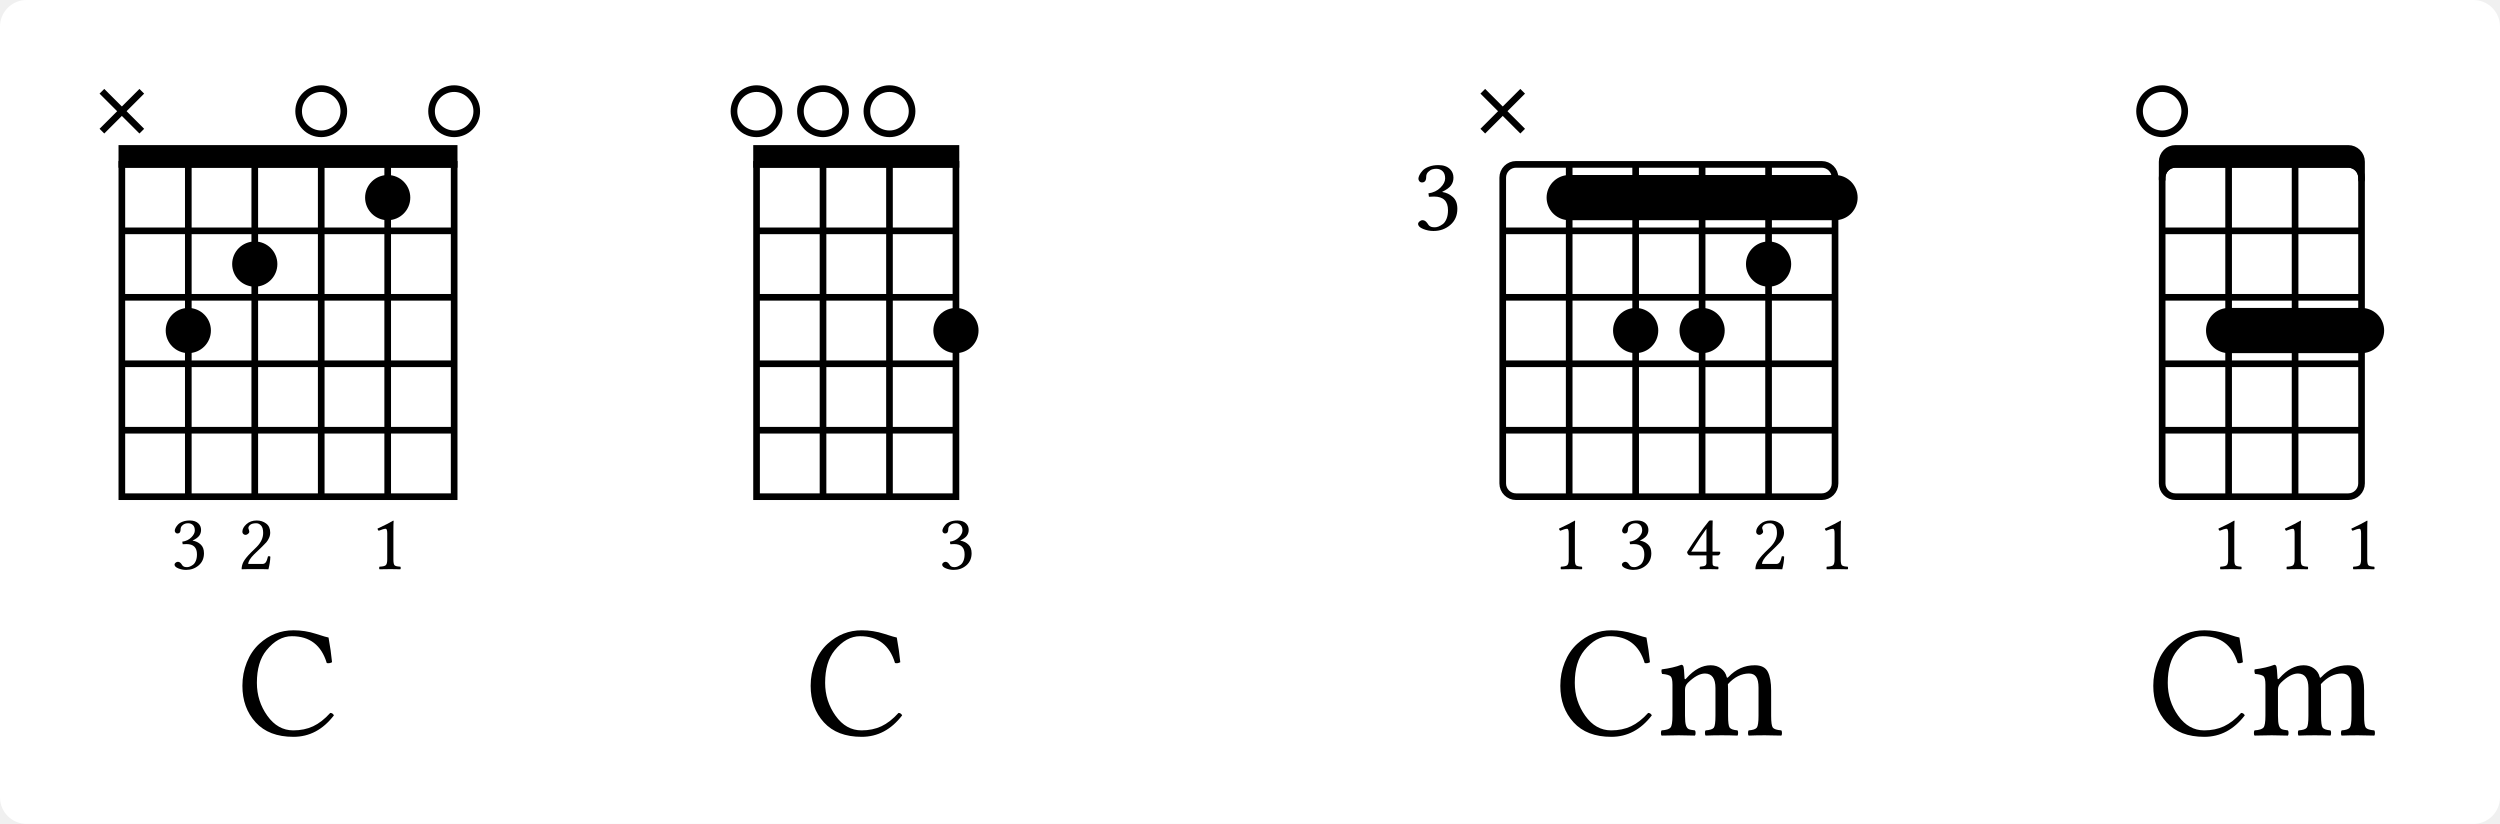
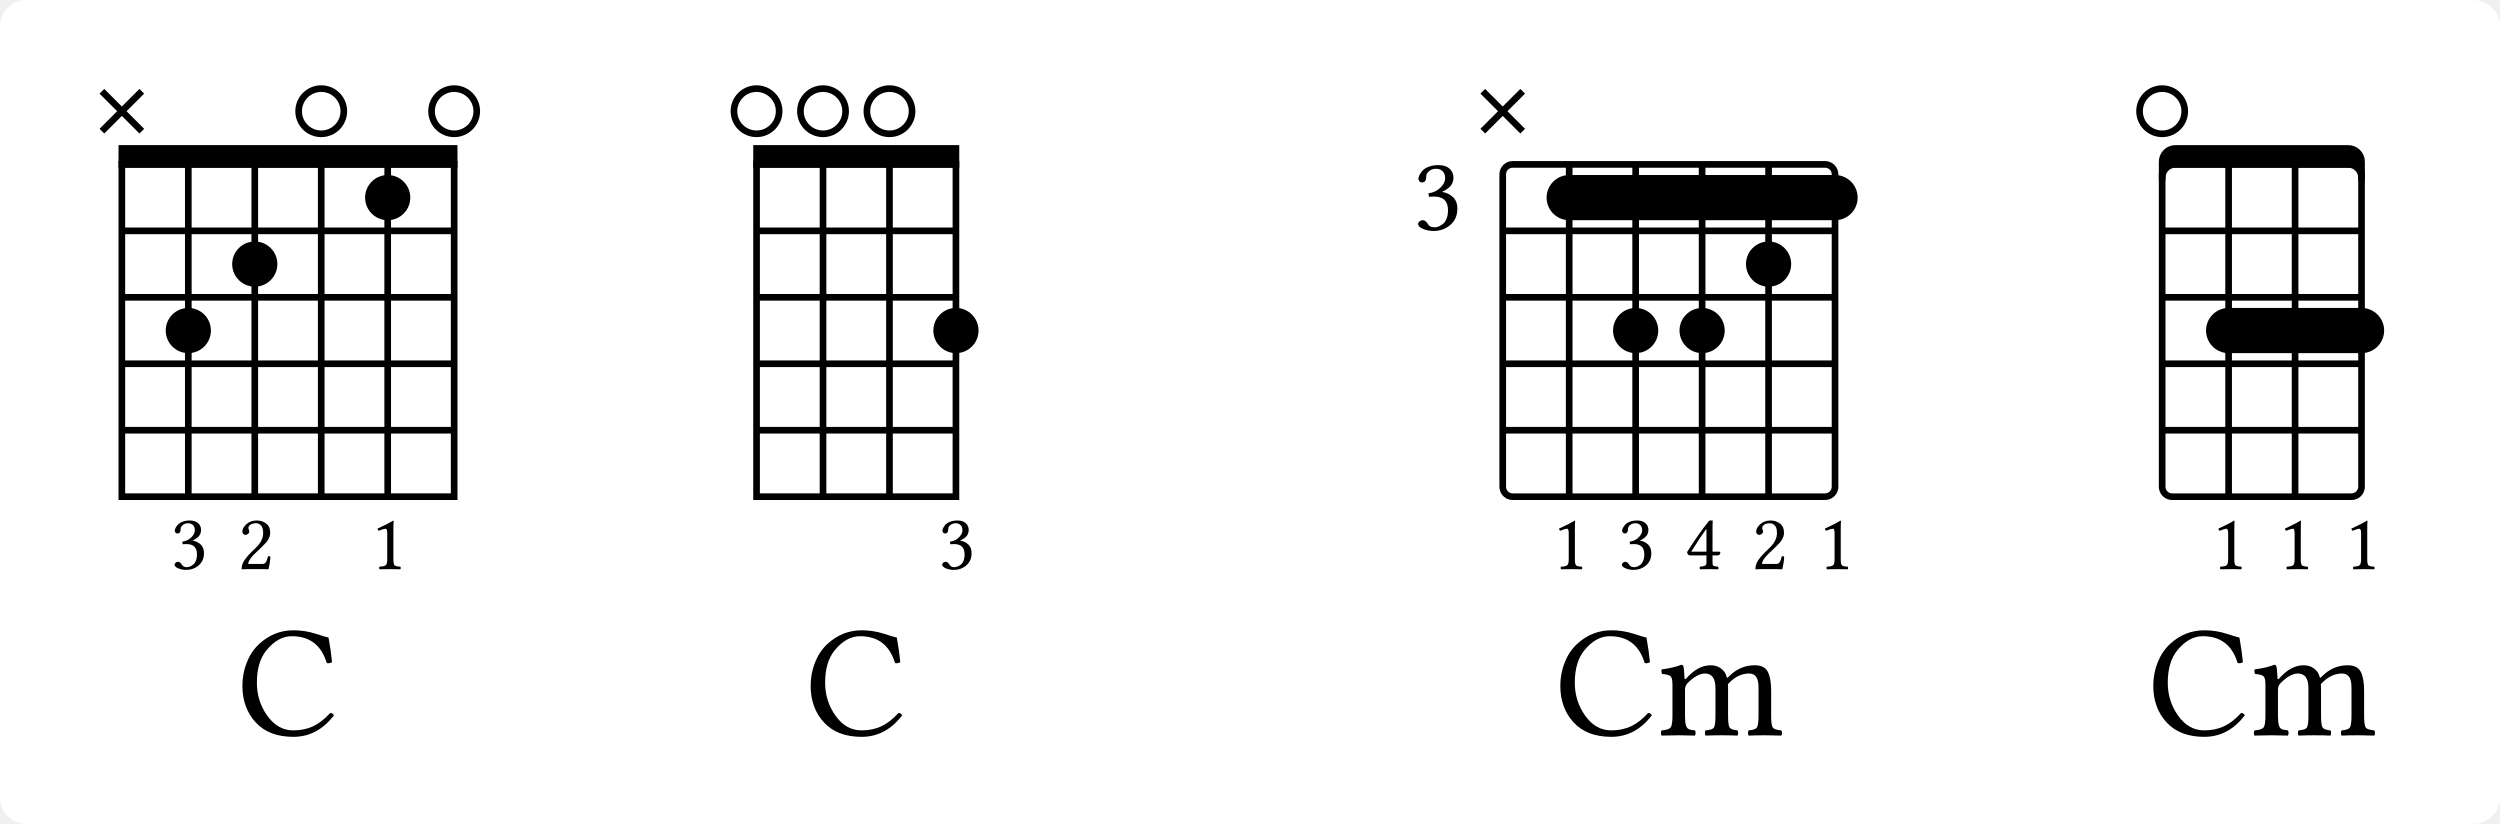
<svg xmlns="http://www.w3.org/2000/svg" xmlns:xlink="http://www.w3.org/1999/xlink" class="typst-doc" viewBox="0 0 282.117 92.974" width="282.117" height="92.974">
  <g>
    <g transform="translate(-0 -0)">
-       <path class="typst-shape" fill="#ffffff" d="M 0.879 0.879 C 1.441 0.316 2.204 0 3 0 L 279.117 0 C 280.774 0 282.117 1.343 282.117 3 L 282.117 89.974 C 282.117 91.631 280.774 92.974 279.117 92.974 L 3 92.974 C 1.343 92.974 0 91.631 0 89.974 L 0 3 C 0 2.204 0.316 1.441 0.879 0.879 Z " />
-     </g>
-     <g transform="translate(13.75 16.75)">
-       <path class="typst-shape" fill="#000000" stroke="#000000" stroke-width="0.75" stroke-linecap="butt" stroke-linejoin="miter" stroke-miterlimit="4" d="M 0 0 L 0 1.8 L 37.5 1.8 L 37.5 0 Z " />
-     </g>
-     <g transform="translate(13.75 18.55)">
-       <path class="typst-shape" fill="none" stroke="#000000" stroke-width="0.75" stroke-linecap="butt" stroke-linejoin="miter" stroke-miterlimit="4" d="M 0 0 L 0 37.5 L 37.5 37.5 L 37.5 0 Z " />
-     </g>
-     <g transform="translate(21.25 18.55)">
-       <path class="typst-shape" fill="none" stroke="#000000" stroke-width="0.75" stroke-linecap="butt" stroke-linejoin="miter" stroke-miterlimit="4" d="M 0 0 L 0 37.5 " />
-     </g>
-     <g transform="translate(28.75 18.55)">
-       <path class="typst-shape" fill="none" stroke="#000000" stroke-width="0.75" stroke-linecap="butt" stroke-linejoin="miter" stroke-miterlimit="4" d="M 0 0 L 0 37.5 " />
-     </g>
-     <g transform="translate(36.25 18.55)">
-       <path class="typst-shape" fill="none" stroke="#000000" stroke-width="0.75" stroke-linecap="butt" stroke-linejoin="miter" stroke-miterlimit="4" d="M 0 0 L 0 37.5 " />
-     </g>
-     <g transform="translate(43.75 18.55)">
-       <path class="typst-shape" fill="none" stroke="#000000" stroke-width="0.75" stroke-linecap="butt" stroke-linejoin="miter" stroke-miterlimit="4" d="M 0 0 L 0 37.5 " />
-     </g>
-     <g transform="translate(13.75 26.05)">
-       <path class="typst-shape" fill="none" stroke="#000000" stroke-width="0.75" stroke-linecap="butt" stroke-linejoin="miter" stroke-miterlimit="4" d="M 0 0 L 37.5 0 " />
-     </g>
-     <g transform="translate(13.75 33.55)">
-       <path class="typst-shape" fill="none" stroke="#000000" stroke-width="0.75" stroke-linecap="butt" stroke-linejoin="miter" stroke-miterlimit="4" d="M 0 0 L 37.5 0 " />
-     </g>
-     <g transform="translate(13.75 41.05)">
-       <path class="typst-shape" fill="none" stroke="#000000" stroke-width="0.75" stroke-linecap="butt" stroke-linejoin="miter" stroke-miterlimit="4" d="M 0 0 L 37.5 0 " />
-     </g>
-     <g transform="translate(13.75 48.55)">
-       <path class="typst-shape" fill="none" stroke="#000000" stroke-width="0.75" stroke-linecap="butt" stroke-linejoin="miter" stroke-miterlimit="4" d="M 0 0 L 37.5 0 " />
-     </g>
-     <g transform="translate(11.5 14.8)">
-       <path class="typst-shape" fill="none" stroke="#000000" stroke-width="0.75" stroke-linecap="butt" stroke-linejoin="miter" stroke-miterlimit="4" d="M 0 0 L 4.5 -4.5 " />
-     </g>
-     <g transform="translate(11.5 10.3)">
-       <path class="typst-shape" fill="none" stroke="#000000" stroke-width="0.75" stroke-linecap="butt" stroke-linejoin="miter" stroke-miterlimit="4" d="M 0 0 L 4.5 4.5 " />
-     </g>
-     <g transform="translate(18.7 34.75)">
-       <path class="typst-shape" fill="#000000" d="M 0 2.55 C 0 1.143 1.143 0 2.55 0 C 3.957 0 5.1 1.143 5.1 2.55 C 5.1 3.957 3.957 5.1 2.55 5.1 C 1.143 5.1 0 3.957 0 2.55 " />
-     </g>
-     <g transform="translate(26.2 27.25)">
-       <path class="typst-shape" fill="#000000" d="M 0 2.55 C 0 1.143 1.143 0 2.55 0 C 3.957 0 5.1 1.143 5.1 2.55 C 5.1 3.957 3.957 5.1 2.55 5.1 C 1.143 5.1 0 3.957 0 2.55 " />
-     </g>
-     <g transform="translate(33.7 10)">
-       <path class="typst-shape" fill="none" stroke="#000000" stroke-width="0.75" stroke-linecap="butt" stroke-linejoin="miter" stroke-miterlimit="4" d="M 0 2.55 C 0 1.143 1.143 0 2.55 0 C 3.957 0 5.1 1.143 5.1 2.55 C 5.1 3.957 3.957 5.1 2.55 5.1 C 1.143 5.1 0 3.957 0 2.55 " />
-     </g>
-     <g transform="translate(41.2 19.75)">
-       <path class="typst-shape" fill="#000000" d="M 0 2.55 C 0 1.143 1.143 0 2.55 0 C 3.957 0 5.1 1.143 5.1 2.55 C 5.1 3.957 3.957 5.1 2.55 5.1 C 1.143 5.1 0 3.957 0 2.55 " />
-     </g>
-     <g transform="translate(48.7 10)">
-       <path class="typst-shape" fill="none" stroke="#000000" stroke-width="0.75" stroke-linecap="butt" stroke-linejoin="miter" stroke-miterlimit="4" d="M 0 2.55 C 0 1.143 1.143 0 2.55 0 C 3.957 0 5.1 1.143 5.1 2.55 C 5.1 3.957 3.957 5.1 2.55 5.1 C 1.143 5.1 0 3.957 0 2.55 " />
-     </g>
-     <g transform="translate(19.3 64.22383)">
-       <g class="typst-text" transform="scale(0.004394531 -0.004394531)">
-         <use xlink:href="#g0" x="0" fill="#000000" />
+       <path class="typst-shape" fill="#ffffff" d="M 0 3 C 0 1.343 1.343 0 3 0 L 279.117 0 C 280.774 0 282.117 1.343 282.117 3 L 282.117 89.974 C 282.117 91.631 280.774 92.974 279.117 92.974 L 3 92.974 C 1.343 92.974 0 91.631 0 89.974 Z " />
+     </g>
+     <g transform="translate(10 10)">
+       <g class="typst-group">
+         <g>
+           <g transform="translate(3.75 6.75)">
+             <path class="typst-shape" fill="#000000" stroke="#000000" stroke-width="0.75" stroke-linecap="butt" stroke-linejoin="miter" stroke-miterlimit="4" d="M 0 0 L 0 1.8 L 37.5 1.8 L 37.5 0 Z " />
+           </g>
+           <g transform="translate(3.75 8.55)">
+             <path class="typst-shape" fill="none" stroke="#000000" stroke-width="0.75" stroke-linecap="butt" stroke-linejoin="miter" stroke-miterlimit="4" d="M 0 0 L 0 37.5 L 37.5 37.5 L 37.5 0 Z " />
+           </g>
+           <g transform="translate(11.25 8.55)">
+             <path class="typst-shape" fill="none" stroke="#000000" stroke-width="0.75" stroke-linecap="butt" stroke-linejoin="miter" stroke-miterlimit="4" d="M 0 0 L 0 37.5 " />
+           </g>
+           <g transform="translate(18.75 8.55)">
+             <path class="typst-shape" fill="none" stroke="#000000" stroke-width="0.75" stroke-linecap="butt" stroke-linejoin="miter" stroke-miterlimit="4" d="M 0 0 L 0 37.5 " />
+           </g>
+           <g transform="translate(26.25 8.55)">
+             <path class="typst-shape" fill="none" stroke="#000000" stroke-width="0.75" stroke-linecap="butt" stroke-linejoin="miter" stroke-miterlimit="4" d="M 0 0 L 0 37.5 " />
+           </g>
+           <g transform="translate(33.75 8.55)">
+             <path class="typst-shape" fill="none" stroke="#000000" stroke-width="0.75" stroke-linecap="butt" stroke-linejoin="miter" stroke-miterlimit="4" d="M 0 0 L 0 37.5 " />
+           </g>
+           <g transform="translate(3.75 16.05)">
+             <path class="typst-shape" fill="none" stroke="#000000" stroke-width="0.75" stroke-linecap="butt" stroke-linejoin="miter" stroke-miterlimit="4" d="M 0 0 L 37.5 0 " />
+           </g>
+           <g transform="translate(3.75 23.55)">
+             <path class="typst-shape" fill="none" stroke="#000000" stroke-width="0.75" stroke-linecap="butt" stroke-linejoin="miter" stroke-miterlimit="4" d="M 0 0 L 37.5 0 " />
+           </g>
+           <g transform="translate(3.75 31.05)">
+             <path class="typst-shape" fill="none" stroke="#000000" stroke-width="0.75" stroke-linecap="butt" stroke-linejoin="miter" stroke-miterlimit="4" d="M 0 0 L 37.5 0 " />
+           </g>
+           <g transform="translate(3.75 38.55)">
+             <path class="typst-shape" fill="none" stroke="#000000" stroke-width="0.75" stroke-linecap="butt" stroke-linejoin="miter" stroke-miterlimit="4" d="M 0 0 L 37.5 0 " />
+           </g>
+           <g transform="translate(1.5 4.8)">
+             <path class="typst-shape" fill="none" stroke="#000000" stroke-width="0.75" stroke-linecap="butt" stroke-linejoin="miter" stroke-miterlimit="4" d="M 0 0 L 4.5 -4.5 " />
+           </g>
+           <g transform="translate(1.5 0.3)">
+             <path class="typst-shape" fill="none" stroke="#000000" stroke-width="0.75" stroke-linecap="butt" stroke-linejoin="miter" stroke-miterlimit="4" d="M 0 0 L 4.5 4.5 " />
+           </g>
+           <g transform="translate(8.7 24.75)">
+             <path class="typst-shape" fill="#000000" d="M 0 2.55 C 0 1.143 1.143 0 2.55 0 C 3.957 0 5.1 1.143 5.1 2.55 C 5.1 3.957 3.957 5.1 2.55 5.1 C 1.143 5.1 0 3.957 0 2.55 " />
+           </g>
+           <g transform="translate(16.2 17.25)">
+             <path class="typst-shape" fill="#000000" d="M 0 2.55 C 0 1.143 1.143 0 2.55 0 C 3.957 0 5.1 1.143 5.1 2.55 C 5.1 3.957 3.957 5.1 2.55 5.1 C 1.143 5.1 0 3.957 0 2.55 " />
+           </g>
+           <g transform="translate(23.7 -0.000000000000003552714)">
+             <path class="typst-shape" fill="none" stroke="#000000" stroke-width="0.75" stroke-linecap="butt" stroke-linejoin="miter" stroke-miterlimit="4" d="M 0 2.55 C 0 1.143 1.143 0 2.55 0 C 3.957 0 5.1 1.143 5.1 2.55 C 5.1 3.957 3.957 5.1 2.55 5.1 C 1.143 5.1 0 3.957 0 2.55 " />
+           </g>
+           <g transform="translate(31.2 9.75)">
+             <path class="typst-shape" fill="#000000" d="M 0 2.55 C 0 1.143 1.143 0 2.55 0 C 3.957 0 5.1 1.143 5.1 2.55 C 5.1 3.957 3.957 5.1 2.55 5.1 C 1.143 5.1 0 3.957 0 2.55 " />
+           </g>
+           <g transform="translate(38.7 -0.000000000000003552714)">
+             <path class="typst-shape" fill="none" stroke="#000000" stroke-width="0.75" stroke-linecap="butt" stroke-linejoin="miter" stroke-miterlimit="4" d="M 0 2.55 C 0 1.143 1.143 0 2.55 0 C 3.957 0 5.1 1.143 5.1 2.55 C 5.1 3.957 3.957 5.1 2.55 5.1 C 1.143 5.1 0 3.957 0 2.55 " />
+           </g>
+           <g transform="translate(9.3 54.22383)">
+             <g class="typst-text" transform="scale(1, -1)">
+               <use xlink:href="#g8B2ECA6433EA942D4BE4DDFAFE4035F5" x="0" fill="#000000" />
+             </g>
+           </g>
+           <g transform="translate(16.8 54.22383)">
+             <g class="typst-text" transform="scale(1, -1)">
+               <use xlink:href="#g78C88FB31F20B7FF84D100A0169FA7EC" x="0" fill="#000000" />
+             </g>
+           </g>
+           <g transform="translate(31.8 54.22383)">
+             <g class="typst-text" transform="scale(1, -1)">
+               <use xlink:href="#g6B99A8F4721E5A293733947E836069F3" x="0" fill="#000000" />
+             </g>
+           </g>
+           <g transform="translate(16.68604 72.97383)">
+             <g class="typst-text" transform="scale(1, -1)">
+               <use xlink:href="#g62D70CD3758C87B54475DA26CA6DDADB" x="0" fill="#000000" />
+             </g>
+           </g>
+         </g>
      </g>
    </g>
-     <g transform="translate(26.8 64.22383)">
-       <g class="typst-text" transform="scale(0.004394531 -0.004394531)">
-         <use xlink:href="#g1" x="0" fill="#000000" />
-       </g>
-     </g>
-     <g transform="translate(41.8 64.22383)">
-       <g class="typst-text" transform="scale(0.004394531 -0.004394531)">
-         <use xlink:href="#g2" x="0" fill="#000000" />
-       </g>
-     </g>
-     <g transform="translate(26.68604 82.97383)">
-       <g class="typst-text" transform="scale(0.008789062 -0.008789062)">
-         <use xlink:href="#g3" x="0" fill="#000000" />
-       </g>
-     </g>
    <g transform="translate(56.875 82.97383)">
-       <g class="typst-text" transform="scale(0.005371094 -0.005371094)" />
+       <g class="typst-text" transform="scale(1, -1)" />
    </g>
    <g transform="translate(81.625 10)">
      <g class="typst-group">
        <g>
          <g transform="translate(3.75 6.75)">
            <path class="typst-shape" fill="#000000" stroke="#000000" stroke-width="0.75" stroke-linecap="butt" stroke-linejoin="miter" stroke-miterlimit="4" d="M 0 0 L 0 1.8 L 22.5 1.8 L 22.5 0 Z " />
          </g>
          <g transform="translate(3.75 8.55)">
            <path class="typst-shape" fill="none" stroke="#000000" stroke-width="0.75" stroke-linecap="butt" stroke-linejoin="miter" stroke-miterlimit="4" d="M 0 0 L 0 37.5 L 22.5 37.5 L 22.5 0 Z " />
          </g>
          <g transform="translate(11.25 8.55)">
            <path class="typst-shape" fill="none" stroke="#000000" stroke-width="0.75" stroke-linecap="butt" stroke-linejoin="miter" stroke-miterlimit="4" d="M 0 0 L 0 37.5 " />
          </g>
          <g transform="translate(18.75 8.55)">
            <path class="typst-shape" fill="none" stroke="#000000" stroke-width="0.75" stroke-linecap="butt" stroke-linejoin="miter" stroke-miterlimit="4" d="M 0 0 L 0 37.5 " />
          </g>
          <g transform="translate(3.75 16.05)">
            <path class="typst-shape" fill="none" stroke="#000000" stroke-width="0.75" stroke-linecap="butt" stroke-linejoin="miter" stroke-miterlimit="4" d="M 0 0 L 22.5 0 " />
          </g>
          <g transform="translate(3.75 23.55)">
            <path class="typst-shape" fill="none" stroke="#000000" stroke-width="0.75" stroke-linecap="butt" stroke-linejoin="miter" stroke-miterlimit="4" d="M 0 0 L 22.5 0 " />
          </g>
          <g transform="translate(3.75 31.05)">
            <path class="typst-shape" fill="none" stroke="#000000" stroke-width="0.75" stroke-linecap="butt" stroke-linejoin="miter" stroke-miterlimit="4" d="M 0 0 L 22.5 0 " />
          </g>
          <g transform="translate(3.75 38.55)">
            <path class="typst-shape" fill="none" stroke="#000000" stroke-width="0.75" stroke-linecap="butt" stroke-linejoin="miter" stroke-miterlimit="4" d="M 0 0 L 22.5 0 " />
          </g>
          <g transform="translate(1.2 -0.000000000000003552714)">
            <path class="typst-shape" fill="none" stroke="#000000" stroke-width="0.75" stroke-linecap="butt" stroke-linejoin="miter" stroke-miterlimit="4" d="M 0 2.55 C 0 1.143 1.143 0 2.55 0 C 3.957 0 5.1 1.143 5.1 2.55 C 5.1 3.957 3.957 5.1 2.55 5.1 C 1.143 5.1 0 3.957 0 2.55 " />
          </g>
          <g transform="translate(8.7 -0.000000000000003552714)">
            <path class="typst-shape" fill="none" stroke="#000000" stroke-width="0.75" stroke-linecap="butt" stroke-linejoin="miter" stroke-miterlimit="4" d="M 0 2.55 C 0 1.143 1.143 0 2.55 0 C 3.957 0 5.1 1.143 5.1 2.55 C 5.1 3.957 3.957 5.1 2.55 5.1 C 1.143 5.1 0 3.957 0 2.55 " />
          </g>
          <g transform="translate(16.2 -0.000000000000003552714)">
            <path class="typst-shape" fill="none" stroke="#000000" stroke-width="0.75" stroke-linecap="butt" stroke-linejoin="miter" stroke-miterlimit="4" d="M 0 2.55 C 0 1.143 1.143 0 2.55 0 C 3.957 0 5.1 1.143 5.1 2.55 C 5.1 3.957 3.957 5.1 2.55 5.1 C 1.143 5.1 0 3.957 0 2.55 " />
          </g>
          <g transform="translate(23.7 24.75)">
            <path class="typst-shape" fill="#000000" d="M 0 2.55 C 0 1.143 1.143 0 2.55 0 C 3.957 0 5.1 1.143 5.1 2.55 C 5.1 3.957 3.957 5.1 2.55 5.1 C 1.143 5.1 0 3.957 0 2.55 " />
          </g>
          <g transform="translate(24.3 54.22383)">
-             <g class="typst-text" transform="scale(0.004394531 -0.004394531)">
-               <use xlink:href="#g0" x="0" fill="#000000" />
+             <g class="typst-text" transform="scale(1, -1)">
+               <use xlink:href="#g8B2ECA6433EA942D4BE4DDFAFE4035F5" x="0" fill="#000000" />
            </g>
          </g>
          <g transform="translate(9.186035 72.97383)">
-             <g class="typst-text" transform="scale(0.008789062 -0.008789062)">
-               <use xlink:href="#g3" x="0" fill="#000000" />
+             <g class="typst-text" transform="scale(1, -1)">
+               <use xlink:href="#g62D70CD3758C87B54475DA26CA6DDADB" x="0" fill="#000000" />
            </g>
          </g>
        </g>
      </g>
    </g>
    <g transform="translate(113.5 82.97383)">
-       <g class="typst-text" transform="scale(0.005371094 -0.005371094)" />
+       <g class="typst-text" transform="scale(1, -1)" />
    </g>
    <g transform="translate(160.25 10)">
      <g class="typst-group">
        <g>
          <g transform="translate(9.328125 8.55)">
-             <path class="typst-shape" fill="none" stroke="#000000" stroke-width="0.75" stroke-linecap="butt" stroke-linejoin="miter" stroke-miterlimit="4" d="M 0.439 0.439 C 0.721 0.158 1.102 0 1.5 0 L 36 0 C 36.828 0 37.5 0.672 37.5 1.5 L 37.5 36 C 37.5 36.828 36.828 37.5 36 37.5 L 1.5 37.5 C 0.672 37.5 0 36.828 0 36 L 0 1.5 C 0 1.102 0.158 0.721 0.439 0.439 Z " />
+             <path class="typst-shape" fill="none" stroke="#000000" stroke-width="0.75" stroke-linecap="butt" stroke-linejoin="miter" stroke-miterlimit="4" d="M 1.125 0 L 36.375 0 C 36.996 0 37.5 0.504 37.5 1.125 L 37.5 36.375 C 37.5 36.996 36.996 37.5 36.375 37.5 L 1.125 37.5 C 0.504 37.5 0 36.996 0 36.375 L 0 1.125 C 0 0.504 0.504 0 1.125 0 " />
          </g>
          <g transform="translate(16.82812 8.55)">
            <path class="typst-shape" fill="none" stroke="#000000" stroke-width="0.75" stroke-linecap="butt" stroke-linejoin="miter" stroke-miterlimit="4" d="M 0 0 L 0 37.5 " />
          </g>
          <g transform="translate(24.32812 8.55)">
            <path class="typst-shape" fill="none" stroke="#000000" stroke-width="0.75" stroke-linecap="butt" stroke-linejoin="miter" stroke-miterlimit="4" d="M 0 0 L 0 37.5 " />
          </g>
          <g transform="translate(31.82812 8.55)">
            <path class="typst-shape" fill="none" stroke="#000000" stroke-width="0.75" stroke-linecap="butt" stroke-linejoin="miter" stroke-miterlimit="4" d="M 0 0 L 0 37.5 " />
          </g>
          <g transform="translate(39.32812 8.55)">
            <path class="typst-shape" fill="none" stroke="#000000" stroke-width="0.75" stroke-linecap="butt" stroke-linejoin="miter" stroke-miterlimit="4" d="M 0 0 L 0 37.5 " />
          </g>
          <g transform="translate(9.328125 16.05)">
            <path class="typst-shape" fill="none" stroke="#000000" stroke-width="0.75" stroke-linecap="butt" stroke-linejoin="miter" stroke-miterlimit="4" d="M 0 0 L 37.5 0 " />
          </g>
          <g transform="translate(9.328125 23.55)">
            <path class="typst-shape" fill="none" stroke="#000000" stroke-width="0.75" stroke-linecap="butt" stroke-linejoin="miter" stroke-miterlimit="4" d="M 0 0 L 37.5 0 " />
          </g>
          <g transform="translate(9.328125 31.05)">
            <path class="typst-shape" fill="none" stroke="#000000" stroke-width="0.75" stroke-linecap="butt" stroke-linejoin="miter" stroke-miterlimit="4" d="M 0 0 L 37.5 0 " />
          </g>
          <g transform="translate(9.328125 38.55)">
            <path class="typst-shape" fill="none" stroke="#000000" stroke-width="0.75" stroke-linecap="butt" stroke-linejoin="miter" stroke-miterlimit="4" d="M 0 0 L 37.5 0 " />
          </g>
          <g transform="translate(7.078125 4.8)">
            <path class="typst-shape" fill="none" stroke="#000000" stroke-width="0.75" stroke-linecap="butt" stroke-linejoin="miter" stroke-miterlimit="4" d="M 0 0 L 4.5 -4.5 " />
          </g>
          <g transform="translate(7.078125 0.3)">
            <path class="typst-shape" fill="none" stroke="#000000" stroke-width="0.75" stroke-linecap="butt" stroke-linejoin="miter" stroke-miterlimit="4" d="M 0 0 L 4.5 4.5 " />
          </g>
          <g transform="translate(21.77812 24.75)">
            <path class="typst-shape" fill="#000000" d="M 0 2.55 C 0 1.143 1.143 0 2.55 0 C 3.957 0 5.1 1.143 5.1 2.55 C 5.1 3.957 3.957 5.1 2.55 5.1 C 1.143 5.1 0 3.957 0 2.55 " />
          </g>
          <g transform="translate(29.27812 24.75)">
            <path class="typst-shape" fill="#000000" d="M 0 2.55 C 0 1.143 1.143 0 2.55 0 C 3.957 0 5.1 1.143 5.1 2.55 C 5.1 3.957 3.957 5.1 2.55 5.1 C 1.143 5.1 0 3.957 0 2.55 " />
          </g>
          <g transform="translate(36.77813 17.25)">
            <path class="typst-shape" fill="#000000" d="M 0 2.55 C 0 1.143 1.143 0 2.55 0 C 3.957 0 5.1 1.143 5.1 2.55 C 5.1 3.957 3.957 5.1 2.55 5.1 C 1.143 5.1 0 3.957 0 2.55 " />
          </g>
          <g transform="translate(46.82812 12.3)">
            <path class="typst-shape" fill="none" stroke="#000000" stroke-width="5.1" stroke-linecap="round" stroke-linejoin="miter" stroke-miterlimit="4" d="M 0 0 L -30 0 " />
          </g>
          <g transform="translate(14.87813 54.22383)">
-             <g class="typst-text" transform="scale(0.004394531 -0.004394531)">
-               <use xlink:href="#g2" x="0" fill="#000000" />
+             <g class="typst-text" transform="scale(1, -1)">
+               <use xlink:href="#g6B99A8F4721E5A293733947E836069F3" x="0" fill="#000000" />
            </g>
          </g>
          <g transform="translate(22.37813 54.22383)">
-             <g class="typst-text" transform="scale(0.004394531 -0.004394531)">
-               <use xlink:href="#g0" x="0" fill="#000000" />
+             <g class="typst-text" transform="scale(1, -1)">
+               <use xlink:href="#g8B2ECA6433EA942D4BE4DDFAFE4035F5" x="0" fill="#000000" />
            </g>
          </g>
          <g transform="translate(29.87813 54.22383)">
-             <g class="typst-text" transform="scale(0.004394531 -0.004394531)">
-               <use xlink:href="#g4" x="0" fill="#000000" />
+             <g class="typst-text" transform="scale(1, -1)">
+               <use xlink:href="#g99FF19FA70FC3167A97060849B14363" x="0" fill="#000000" />
            </g>
          </g>
          <g transform="translate(37.37812 54.22383)">
-             <g class="typst-text" transform="scale(0.004394531 -0.004394531)">
-               <use xlink:href="#g1" x="0" fill="#000000" />
+             <g class="typst-text" transform="scale(1, -1)">
+               <use xlink:href="#g78C88FB31F20B7FF84D100A0169FA7EC" x="0" fill="#000000" />
            </g>
          </g>
          <g transform="translate(44.87812 54.22383)">
-             <g class="typst-text" transform="scale(0.004394531 -0.004394531)">
-               <use xlink:href="#g2" x="0" fill="#000000" />
+             <g class="typst-text" transform="scale(1, -1)">
+               <use xlink:href="#g6B99A8F4721E5A293733947E836069F3" x="0" fill="#000000" />
            </g>
          </g>
          <g transform="translate(-0.75 15.94922)">
-             <g class="typst-text" transform="scale(0.005859375 -0.005859375)">
-               <use xlink:href="#g0" x="0" fill="#000000" />
+             <g class="typst-text" transform="scale(1, -1)">
+               <use xlink:href="#g7837556F1AC980A5E9F4B6E6AD0AEE0B" x="0" fill="#000000" />
            </g>
          </g>
          <g transform="translate(15.1582 72.97383)">
-             <g class="typst-text" transform="scale(0.008789062 -0.008789062)">
-               <use xlink:href="#g3" x="0" fill="#000000" />
-               <use xlink:href="#g5" x="1323" fill="#000000" />
+             <g class="typst-text" transform="scale(1, -1)">
+               <use xlink:href="#g62D70CD3758C87B54475DA26CA6DDADB" x="0" fill="#000000" />
+               <use xlink:href="#gBF2EAD41DA75AD198C91466FD29CDDBE" x="11.628" fill="#000000" />
            </g>
          </g>
        </g>
      </g>
    </g>
    <g transform="translate(215.4922 82.97383)">
-       <g class="typst-text" transform="scale(0.005371094 -0.005371094)" />
+       <g class="typst-text" transform="scale(1, -1)" />
    </g>
    <g transform="translate(240.2422 10)">
      <g class="typst-group">
        <g>
          <g transform="translate(3.75 8.55)">
            <path class="typst-shape" fill="#000000" stroke="#000000" stroke-width="0.75" stroke-linecap="butt" stroke-linejoin="miter" stroke-miterlimit="4" d="M 0 -0.3 C 0 -1.128 0.672 -1.8 1.5 -1.8 C 2.328 -1.8 20.172 -1.8 21 -1.8 C 21.828 -1.8 22.5 -1.128 22.5 -0.3 C 22.5 0.528 22.5 2.328 22.5 1.5 C 22.5 0.672 21.828 0 21 0 C 20.172 0 2.328 0 1.5 0 C 0.672 0 0 0.672 0 1.5 C 0 2.328 0 0.528 0 -0.3 Z " />
          </g>
          <g transform="translate(3.75 8.55)">
-             <path class="typst-shape" fill="none" stroke="#000000" stroke-width="0.75" stroke-linecap="butt" stroke-linejoin="miter" stroke-miterlimit="4" d="M 0.439 0.439 C 0.721 0.158 1.102 0 1.5 0 L 21 0 C 21.828 0 22.5 0.672 22.5 1.5 L 22.5 36 C 22.5 36.828 21.828 37.5 21 37.5 L 1.5 37.5 C 0.672 37.5 0 36.828 0 36 L 0 1.5 C 0 1.102 0.158 0.721 0.439 0.439 Z " />
+             <path class="typst-shape" fill="none" stroke="#000000" stroke-width="0.75" stroke-linecap="butt" stroke-linejoin="miter" stroke-miterlimit="4" d="M 1.125 0 L 21.375 0 C 21.996 0 22.5 0.504 22.5 1.125 L 22.5 36.375 C 22.5 36.996 21.996 37.5 21.375 37.5 L 1.125 37.5 C 0.504 37.5 0 36.996 0 36.375 L 0 1.125 C 0 0.504 0.504 0 1.125 0 " />
          </g>
          <g transform="translate(11.25 8.55)">
            <path class="typst-shape" fill="none" stroke="#000000" stroke-width="0.75" stroke-linecap="butt" stroke-linejoin="miter" stroke-miterlimit="4" d="M 0 0 L 0 37.5 " />
          </g>
          <g transform="translate(18.75 8.55)">
            <path class="typst-shape" fill="none" stroke="#000000" stroke-width="0.75" stroke-linecap="butt" stroke-linejoin="miter" stroke-miterlimit="4" d="M 0 0 L 0 37.5 " />
          </g>
          <g transform="translate(3.75 16.05)">
            <path class="typst-shape" fill="none" stroke="#000000" stroke-width="0.75" stroke-linecap="butt" stroke-linejoin="miter" stroke-miterlimit="4" d="M 0 0 L 22.5 0 " />
          </g>
          <g transform="translate(3.75 23.55)">
            <path class="typst-shape" fill="none" stroke="#000000" stroke-width="0.75" stroke-linecap="butt" stroke-linejoin="miter" stroke-miterlimit="4" d="M 0 0 L 22.5 0 " />
          </g>
          <g transform="translate(3.75 31.05)">
            <path class="typst-shape" fill="none" stroke="#000000" stroke-width="0.75" stroke-linecap="butt" stroke-linejoin="miter" stroke-miterlimit="4" d="M 0 0 L 22.5 0 " />
          </g>
          <g transform="translate(3.75 38.55)">
            <path class="typst-shape" fill="none" stroke="#000000" stroke-width="0.75" stroke-linecap="butt" stroke-linejoin="miter" stroke-miterlimit="4" d="M 0 0 L 22.5 0 " />
          </g>
          <g transform="translate(1.2 -0.000000000000003552714)">
            <path class="typst-shape" fill="none" stroke="#000000" stroke-width="0.75" stroke-linecap="butt" stroke-linejoin="miter" stroke-miterlimit="4" d="M 0 2.55 C 0 1.143 1.143 0 2.55 0 C 3.957 0 5.1 1.143 5.1 2.55 C 5.1 3.957 3.957 5.1 2.55 5.1 C 1.143 5.1 0 3.957 0 2.55 " />
          </g>
          <g transform="translate(26.25 27.3)">
            <path class="typst-shape" fill="none" stroke="#000000" stroke-width="5.1" stroke-linecap="round" stroke-linejoin="miter" stroke-miterlimit="4" d="M 0 0 L -15 0 " />
          </g>
          <g transform="translate(9.3 54.22383)">
-             <g class="typst-text" transform="scale(0.004394531 -0.004394531)">
-               <use xlink:href="#g2" x="0" fill="#000000" />
+             <g class="typst-text" transform="scale(1, -1)">
+               <use xlink:href="#g6B99A8F4721E5A293733947E836069F3" x="0" fill="#000000" />
            </g>
          </g>
          <g transform="translate(16.8 54.22383)">
-             <g class="typst-text" transform="scale(0.004394531 -0.004394531)">
-               <use xlink:href="#g2" x="0" fill="#000000" />
+             <g class="typst-text" transform="scale(1, -1)">
+               <use xlink:href="#g6B99A8F4721E5A293733947E836069F3" x="0" fill="#000000" />
            </g>
          </g>
          <g transform="translate(24.3 54.22383)">
-             <g class="typst-text" transform="scale(0.004394531 -0.004394531)">
-               <use xlink:href="#g2" x="0" fill="#000000" />
+             <g class="typst-text" transform="scale(1, -1)">
+               <use xlink:href="#g6B99A8F4721E5A293733947E836069F3" x="0" fill="#000000" />
            </g>
          </g>
          <g transform="translate(2.080078 72.97383)">
-             <g class="typst-text" transform="scale(0.008789062 -0.008789062)">
-               <use xlink:href="#g3" x="0" fill="#000000" />
-               <use xlink:href="#g5" x="1323" fill="#000000" />
+             <g class="typst-text" transform="scale(1, -1)">
+               <use xlink:href="#g62D70CD3758C87B54475DA26CA6DDADB" x="0" fill="#000000" />
+               <use xlink:href="#gBF2EAD41DA75AD198C91466FD29CDDBE" x="11.628" fill="#000000" />
            </g>
          </g>
        </g>
      </g>
    </g>
-     <g transform="translate(0 0)" />
  </g>
  <defs id="glyph">
-     <symbol id="g0" overflow="visible">
-       <path d="M 440 1178 Q 403 1178 364.5 1167.5 Q 326 1157 286 1119 Q 246 1081 246 1022 Q 246 916 166 915 Q 133 915 114.5 938 Q 96 961 96 985 Q 96 1016 115.5 1056 Q 135 1096 176 1142 Q 217 1188 298 1218.5 Q 379 1249 483 1249 Q 628 1249 707 1169 Q 771 1104 771 1007 Q 771 921 723 856.5 Q 675 792 555 735 L 557 731 Q 672 713 759 635 Q 846 557 846 408 Q 846 213 710.5 96.5 Q 575 -20 385 -20 Q 283 -20 186.5 19.5 Q 90 59 90 117 Q 90 142 117.5 165 Q 145 188 176 188 Q 225 188 264 135 Q 266 133 273.5 122 Q 281 111 284 106.5 Q 287 102 294 93 Q 301 84 307 80 Q 313 76 324.5 68.5 Q 336 61 348 58 Q 360 55 376.5 53 Q 393 51 412 51 Q 445 51 482.5 65.5 Q 520 80 564 111.5 Q 608 143 637 213 Q 666 283 666 379 Q 666 643 397 643 Q 334 643 299 639 L 289 705 Q 431 725 521 815.5 Q 611 906 611 993 Q 611 1086 562 1132 Q 513 1178 440 1178 Z " />
-     </symbol>
-     <symbol id="g1" overflow="visible">
-       <path d="M 125 958 Q 125 1060 229.5 1154.5 Q 334 1249 494 1249 Q 633 1249 736.5 1170.5 Q 840 1092 840 938 Q 840 864 809 798.5 Q 778 733 742.5 691 Q 707 649 635 580 L 428 381 Q 276 229 276 133 L 641 133 Q 696 133 727 176 Q 758 219 784 330 Q 823 338 844 319 Q 840 176 795 -4 Q 701 0 635 0 L 276 0 L 106 -4 Q 106 94 152.5 185 Q 199 276 340 420 L 492 569 Q 660 739 659 930 Q 659 1063 605 1120.5 Q 551 1178 481 1178 Q 379 1178 329 1139 Q 279 1100 279 1053 Q 279 1043 287 1024.5 Q 295 1006 295 1004 Q 303 975 303 961 Q 303 930 269.5 904.5 Q 236 879 207 879 Q 174 879 149.5 902 Q 125 925 125 958 Z " />
-     </symbol>
-     <symbol id="g2" overflow="visible">
-       <path d="M 590 250 Q 590 127 621.5 97.5 Q 653 68 768 63 Q 778 53 778 28.5 Q 778 4 768 -4 Q 563 0 518 0 Q 434 0 233 -4 Q 225 4 225 28.5 Q 225 53 233 63 Q 352 67 392 99 Q 432 131 432 250 L 432 918 Q 432 1037 391 1036 Q 336 1036 213 985 Q 188 1001 182 1040 Q 469 1173 584 1245 Q 596 1245 596 1235 Q 590 1188 590 961 L 590 250 Z " />
-     </symbol>
-     <symbol id="g3" overflow="visible">
-       <path d="M 731 -20 Q 416 -20 246 166 Q 76 352 76 635 Q 76 795 133 937 Q 190 1079 293 1174 Q 483 1348 733 1348 Q 880 1348 1020.5 1302.5 Q 1161 1257 1182 1255 Q 1213 1085 1227 938 Q 1188 918 1159 928 Q 1055 1272 711 1272 Q 532 1272 384 1090 Q 262 940 262 674 Q 262 438 396 250.5 Q 530 63 729 63 Q 872 63 984 115.5 Q 1096 168 1204 287 Q 1235 287 1251 256 Q 1040 -20 731 -20 Z " />
-     </symbol>
-     <symbol id="g4" overflow="visible">
-       <path d="M 555 1038 Q 399 825 164 449 L 555 449 L 555 1038 Z M 881 449 Q 912 449 911 416 Q 911 398 891.5 375 Q 872 352 852 352 L 711 352 L 711 164 Q 711 131 716 111.5 Q 721 92 742.5 83 Q 764 74 776 72 Q 788 70 833 65 Q 847 63 854 63 Q 864 53 864 28.5 Q 864 4 854 -4 Q 723 0 631 0 Q 520 0 389 -4 Q 381 4 381 28.5 Q 381 53 389 63 Q 499 71 526 93 Q 555 116 555 164 L 555 352 L 137 352 Q 74 352 57 438 Q 374 936 612 1227 Q 630 1250 645 1249 L 711 1249 L 715 1245 Q 711 1227 711 1047 L 711 449 L 881 449 Z " />
-     </symbol>
-     <symbol id="g5" overflow="visible">
-       <path d="M 348 733 Q 350 706 373 733 Q 520 899 684 899 Q 762 899 818 856.5 Q 874 814 889 749 Q 894 729 911 748 Q 1054 899 1249 899 Q 1374 899 1417 815 Q 1460 731 1460 573 L 1460 250 Q 1460 127 1481.5 98.5 Q 1503 70 1591 63 Q 1599 53 1599 28.5 Q 1599 4 1591 -4 Q 1476 0 1380 0 Q 1274 0 1171 -4 Q 1163 4 1163 28.5 Q 1163 53 1171 63 Q 1255 69 1276.5 99 Q 1298 129 1298 250 L 1298 610 Q 1298 708 1267.5 750.5 Q 1237 793 1176 793 Q 1029 793 905 657 Q 907 632 907 575 L 907 250 Q 907 127 927.5 98.5 Q 948 70 1028 63 Q 1036 53 1036 29.5 Q 1036 6 1028 -4 Q 926 0 827 0 Q 721 0 618 -4 Q 610 6 610 30.5 Q 610 55 618 63 Q 704 69 724.5 98 Q 745 127 745 250 L 745 606 Q 745 792 610 793 Q 512 793 389 672 Q 354 635 354 586 L 354 250 Q 354 165 366 128 Q 378 91 400 80 Q 422 69 481 63 Q 490 54 490 29.5 Q 490 5 481 -4 Q 358 0 274 0 Q 176 0 53 -4 Q 45 4 45 28.5 Q 45 53 53 63 Q 143 69 168 99 Q 193 129 193 250 L 193 649 Q 193 735 169 757.5 Q 145 780 59 788 Q 47 823 55 846 Q 207 866 307 905 Q 323 905 332 889 Q 342 866 348 733 Z " />
+     <symbol id="g8B2ECA6433EA942D4BE4DDFAFE4035F5" overflow="visible">
+       <path d="M 1.934 5.177 Q 1.771 5.177 1.602 5.131 Q 1.433 5.084 1.257 4.917 Q 1.081 4.75 1.081 4.491 Q 1.081 4.025 0.729 4.021 Q 0.584 4.021 0.503 4.122 Q 0.422 4.223 0.422 4.329 Q 0.422 4.465 0.508 4.641 Q 0.593 4.816 0.773 5.019 Q 0.954 5.221 1.31 5.355 Q 1.666 5.489 2.123 5.489 Q 2.76 5.489 3.107 5.137 Q 3.388 4.852 3.388 4.425 Q 3.388 4.047 3.177 3.764 Q 2.966 3.48 2.439 3.23 L 2.448 3.212 Q 2.953 3.133 3.335 2.791 Q 3.718 2.448 3.718 1.793 Q 3.718 0.936 3.122 0.424 Q 2.527 -0.088 1.692 -0.088 Q 1.244 -0.088 0.82 0.086 Q 0.396 0.259 0.396 0.514 Q 0.396 0.624 0.516 0.725 Q 0.637 0.826 0.773 0.826 Q 0.989 0.826 1.16 0.593 Q 1.169 0.584 1.202 0.536 Q 1.235 0.488 1.248 0.468 Q 1.261 0.448 1.292 0.409 Q 1.323 0.369 1.349 0.352 Q 1.375 0.334 1.426 0.301 Q 1.477 0.268 1.529 0.255 Q 1.582 0.242 1.655 0.233 Q 1.727 0.224 1.811 0.224 Q 1.956 0.224 2.12 0.288 Q 2.285 0.352 2.479 0.49 Q 2.672 0.628 2.799 0.936 Q 2.927 1.244 2.927 1.666 Q 2.927 2.826 1.745 2.826 Q 1.468 2.826 1.314 2.808 L 1.27 3.098 Q 1.894 3.186 2.29 3.584 Q 2.685 3.981 2.685 4.364 Q 2.685 4.772 2.47 4.975 Q 2.254 5.177 1.934 5.177 Z " />
+     </symbol>
+     <symbol id="g78C88FB31F20B7FF84D100A0169FA7EC" overflow="visible">
+       <path d="M 0.549 4.21 Q 0.549 4.658 1.009 5.073 Q 1.468 5.489 2.171 5.489 Q 2.782 5.489 3.237 5.144 Q 3.691 4.799 3.691 4.122 Q 3.691 3.797 3.555 3.509 Q 3.419 3.221 3.263 3.037 Q 3.107 2.852 2.791 2.549 L 1.881 1.674 Q 1.213 1.006 1.213 0.584 L 2.817 0.584 Q 3.059 0.584 3.195 0.773 Q 3.331 0.962 3.445 1.45 Q 3.617 1.485 3.709 1.402 Q 3.691 0.773 3.494 -0.018 Q 3.081 0 2.791 0 L 1.213 0 L 0.466 -0.018 Q 0.466 0.413 0.67 0.813 Q 0.875 1.213 1.494 1.846 L 2.162 2.5 Q 2.9 3.248 2.896 4.087 Q 2.896 4.671 2.659 4.924 Q 2.421 5.177 2.114 5.177 Q 1.666 5.177 1.446 5.005 Q 1.226 4.834 1.226 4.627 Q 1.226 4.583 1.261 4.502 Q 1.296 4.421 1.296 4.412 Q 1.332 4.285 1.332 4.223 Q 1.332 4.087 1.184 3.975 Q 1.037 3.863 0.91 3.863 Q 0.765 3.863 0.657 3.964 Q 0.549 4.065 0.549 4.21 Z " />
+     </symbol>
+     <symbol id="g6B99A8F4721E5A293733947E836069F3" overflow="visible">
+       <path d="M 2.593 1.099 Q 2.593 0.558 2.731 0.428 Q 2.87 0.299 3.375 0.277 Q 3.419 0.233 3.419 0.125 Q 3.419 0.018 3.375 -0.018 Q 2.474 0 2.276 0 Q 1.907 0 1.024 -0.018 Q 0.989 0.018 0.989 0.125 Q 0.989 0.233 1.024 0.277 Q 1.547 0.294 1.723 0.435 Q 1.898 0.576 1.898 1.099 L 1.898 4.034 Q 1.898 4.557 1.718 4.553 Q 1.477 4.553 0.936 4.329 Q 0.826 4.399 0.8 4.57 Q 2.061 5.155 2.566 5.471 Q 2.619 5.471 2.619 5.427 Q 2.593 5.221 2.593 4.223 L 2.593 1.099 Z " />
+     </symbol>
+     <symbol id="g62D70CD3758C87B54475DA26CA6DDADB" overflow="visible">
+       <path d="M 6.425 -0.176 Q 3.656 -0.176 2.162 1.459 Q 0.668 3.094 0.668 5.581 Q 0.668 6.987 1.169 8.235 Q 1.67 9.483 2.575 10.318 Q 4.245 11.848 6.442 11.848 Q 7.734 11.848 8.969 11.448 Q 10.204 11.048 10.389 11.03 Q 10.661 9.536 10.784 8.244 Q 10.441 8.068 10.187 8.156 Q 9.272 11.18 6.249 11.18 Q 4.676 11.18 3.375 9.58 Q 2.303 8.262 2.303 5.924 Q 2.303 3.85 3.48 2.202 Q 4.658 0.554 6.407 0.554 Q 7.664 0.554 8.648 1.015 Q 9.633 1.477 10.582 2.522 Q 10.854 2.522 10.995 2.25 Q 9.141 -0.176 6.425 -0.176 Z " />
+     </symbol>
+     <symbol id="g99FF19FA70FC3167A97060849B14363" overflow="visible">
+       <path d="M 2.439 4.562 Q 1.753 3.625 0.721 1.973 L 2.439 1.973 L 2.439 4.562 Z M 3.872 1.973 Q 4.008 1.973 4.003 1.828 Q 4.003 1.749 3.918 1.648 Q 3.832 1.547 3.744 1.547 L 3.125 1.547 L 3.125 0.721 Q 3.125 0.576 3.146 0.49 Q 3.168 0.404 3.263 0.365 Q 3.357 0.325 3.41 0.316 Q 3.463 0.308 3.661 0.286 Q 3.722 0.277 3.753 0.277 Q 3.797 0.233 3.797 0.125 Q 3.797 0.018 3.753 -0.018 Q 3.177 0 2.773 0 Q 2.285 0 1.709 -0.018 Q 1.674 0.018 1.674 0.125 Q 1.674 0.233 1.709 0.277 Q 2.193 0.312 2.312 0.409 Q 2.439 0.51 2.439 0.721 L 2.439 1.547 L 0.602 1.547 Q 0.325 1.547 0.25 1.925 Q 1.644 4.113 2.689 5.392 Q 2.769 5.493 2.834 5.489 L 3.125 5.489 L 3.142 5.471 Q 3.125 5.392 3.125 4.601 L 3.125 1.973 L 3.872 1.973 Z " />
+     </symbol>
+     <symbol id="g7837556F1AC980A5E9F4B6E6AD0AEE0B" overflow="visible">
+       <path d="M 2.578 6.902 Q 2.361 6.902 2.136 6.841 Q 1.91 6.779 1.676 6.557 Q 1.441 6.334 1.441 5.988 Q 1.441 5.367 0.973 5.361 Q 0.779 5.361 0.671 5.496 Q 0.562 5.631 0.562 5.771 Q 0.562 5.953 0.677 6.188 Q 0.791 6.422 1.031 6.691 Q 1.271 6.961 1.746 7.14 Q 2.221 7.318 2.83 7.318 Q 3.68 7.318 4.143 6.85 Q 4.518 6.469 4.518 5.9 Q 4.518 5.396 4.236 5.019 Q 3.955 4.641 3.252 4.307 L 3.264 4.283 Q 3.938 4.178 4.447 3.721 Q 4.957 3.264 4.957 2.391 Q 4.957 1.248 4.163 0.565 Q 3.369 -0.117 2.256 -0.117 Q 1.658 -0.117 1.093 0.114 Q 0.527 0.346 0.527 0.686 Q 0.527 0.832 0.688 0.967 Q 0.85 1.102 1.031 1.102 Q 1.318 1.102 1.547 0.791 Q 1.559 0.779 1.603 0.715 Q 1.646 0.65 1.664 0.624 Q 1.682 0.598 1.723 0.545 Q 1.764 0.492 1.799 0.469 Q 1.834 0.445 1.901 0.401 Q 1.969 0.357 2.039 0.34 Q 2.109 0.322 2.206 0.311 Q 2.303 0.299 2.414 0.299 Q 2.607 0.299 2.827 0.384 Q 3.047 0.469 3.305 0.653 Q 3.562 0.838 3.732 1.248 Q 3.902 1.658 3.902 2.221 Q 3.902 3.768 2.326 3.768 Q 1.957 3.768 1.752 3.744 L 1.693 4.131 Q 2.525 4.248 3.053 4.778 Q 3.58 5.309 3.58 5.818 Q 3.58 6.363 3.293 6.633 Q 3.006 6.902 2.578 6.902 Z " />
+     </symbol>
+     <symbol id="gBF2EAD41DA75AD198C91466FD29CDDBE" overflow="visible">
+       <path d="M 3.059 6.442 Q 3.076 6.205 3.278 6.442 Q 4.57 7.901 6.012 7.901 Q 6.697 7.901 7.189 7.528 Q 7.682 7.154 7.813 6.583 Q 7.857 6.407 8.007 6.574 Q 9.264 7.901 10.978 7.901 Q 12.076 7.901 12.454 7.163 Q 12.832 6.425 12.832 5.036 L 12.832 2.197 Q 12.832 1.116 13.021 0.866 Q 13.21 0.615 13.983 0.554 Q 14.054 0.466 14.054 0.25 Q 14.054 0.035 13.983 -0.035 Q 12.973 0 12.129 0 Q 11.197 0 10.292 -0.035 Q 10.222 0.035 10.222 0.25 Q 10.222 0.466 10.292 0.554 Q 11.03 0.606 11.219 0.87 Q 11.408 1.134 11.408 2.197 L 11.408 5.361 Q 11.408 6.223 11.14 6.596 Q 10.872 6.97 10.336 6.97 Q 9.044 6.97 7.954 5.774 Q 7.972 5.555 7.972 5.054 L 7.972 2.197 Q 7.972 1.116 8.152 0.866 Q 8.332 0.615 9.035 0.554 Q 9.105 0.466 9.105 0.259 Q 9.105 0.053 9.035 -0.035 Q 8.139 0 7.269 0 Q 6.337 0 5.432 -0.035 Q 5.361 0.053 5.361 0.268 Q 5.361 0.483 5.432 0.554 Q 6.188 0.606 6.368 0.861 Q 6.548 1.116 6.548 2.197 L 6.548 5.326 Q 6.548 6.961 5.361 6.97 Q 4.5 6.97 3.419 5.906 Q 3.111 5.581 3.111 5.15 L 3.111 2.197 Q 3.111 1.45 3.217 1.125 Q 3.322 0.8 3.516 0.703 Q 3.709 0.606 4.228 0.554 Q 4.307 0.475 4.307 0.259 Q 4.307 0.044 4.228 -0.035 Q 3.146 0 2.408 0 Q 1.547 0 0.466 -0.035 Q 0.396 0.035 0.396 0.25 Q 0.396 0.466 0.466 0.554 Q 1.257 0.606 1.477 0.87 Q 1.696 1.134 1.696 2.197 L 1.696 5.704 Q 1.696 6.46 1.485 6.658 Q 1.274 6.855 0.519 6.926 Q 0.413 7.233 0.483 7.436 Q 1.819 7.611 2.698 7.954 Q 2.839 7.954 2.918 7.813 Q 3.006 7.611 3.059 6.442 Z " />
    </symbol>
  </defs>
-   <defs id="clip-path" />
</svg>
